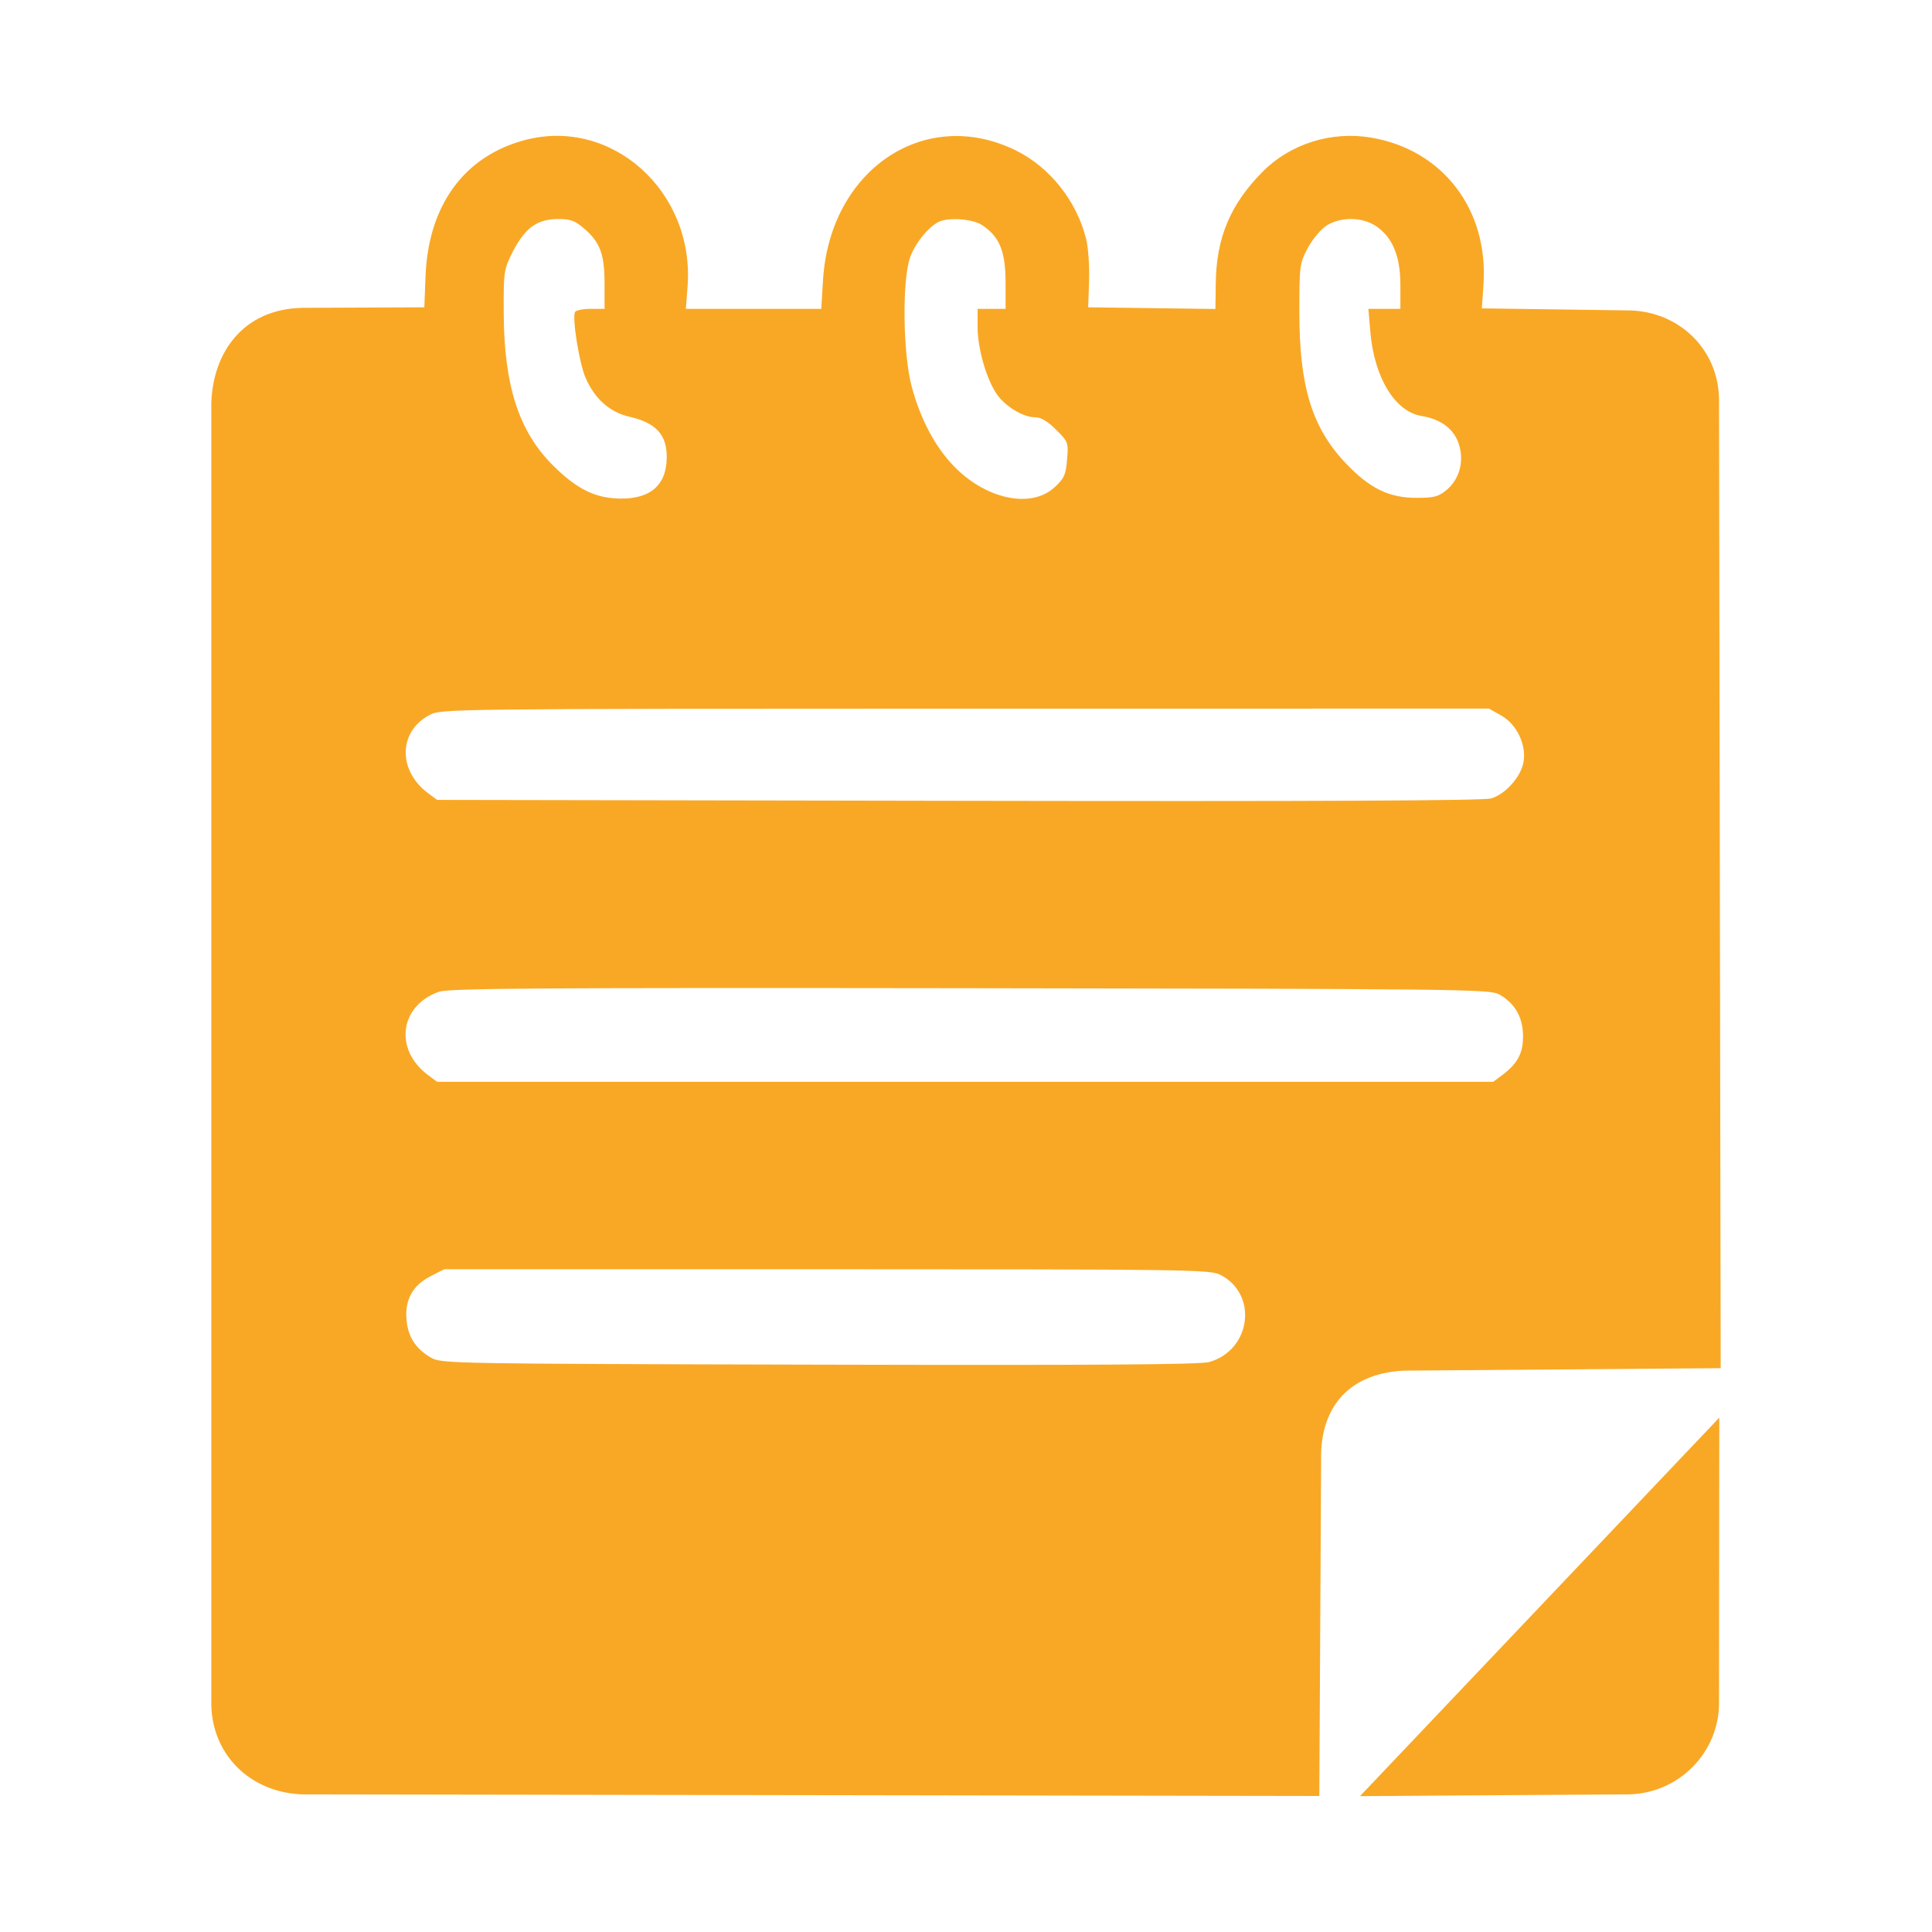
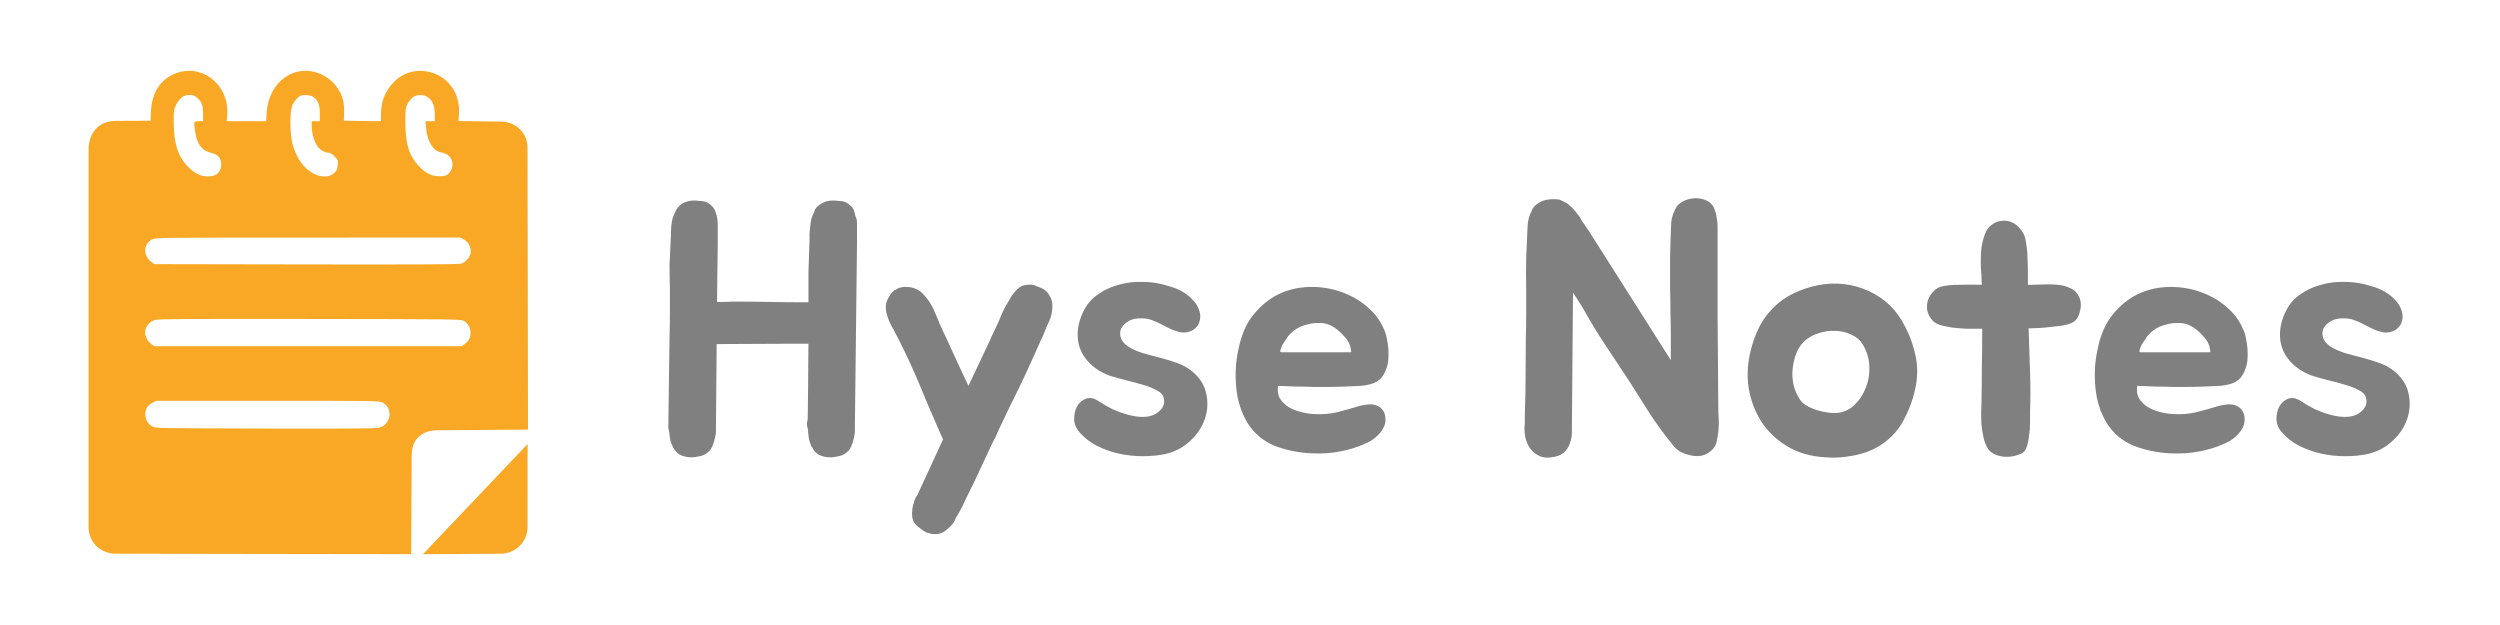
- <svg xmlns="http://www.w3.org/2000/svg" width="256" height="256">
-   <path fill="#fcfbfb" fill-rule="evenodd" d="M69.493 18.573c-8.02 2.152-12.75 8.66-13.11 18.042l-.157 4.105-16.118.07c-7.861.131-11.916 5.892-12.108 12.656v172.429c.103 6.466 4.943 11.569 11.946 11.888l67.435.107 67.435.107.12-22.284.12-22.284c-.147-6.438 3.21-11.37 10.893-11.792l42.051-.328-.11-64.136-.109-64.135c-.019-6.767-5.368-11.787-11.925-11.887l-9.752-.135-9.752-.135.216-3.15c.68-9.926-5.369-17.853-14.86-19.473-5.269-.9-10.717.807-14.398 4.509-4.262 4.287-6.136 8.736-6.215 14.755l-.045 3.44-8.431-.112-8.431-.11.12-3.491c.068-1.92-.105-4.414-.383-5.542-1.25-5.079-4.869-9.606-9.444-11.815-12.035-5.813-24.54 2.673-25.428 17.256l-.232 3.797h-17.94l.226-2.976c.953-12.593-10.069-22.473-21.614-19.376m1.099 11.371c-.864.57-1.873 1.866-2.636 3.387-1.202 2.395-1.235 2.62-1.21 8.21.045 9.575 2.013 15.641 6.536 20.14 3.106 3.089 5.53 4.303 8.745 4.38 4.165.098 6.32-1.786 6.32-5.525 0-2.947-1.455-4.52-4.907-5.306-2.65-.604-4.645-2.375-5.862-5.204-.844-1.963-1.8-8.019-1.374-8.705.135-.218 1.068-.396 2.075-.396h1.829v-3.297c0-3.899-.57-5.477-2.63-7.28-1.262-1.103-1.853-1.327-3.502-1.327-1.369 0-2.42.286-3.384.923m54.003-.635c-1.359.49-3.316 2.842-4.007 4.812-1.073 3.064-.947 12.782.223 17.126 1.14 4.234 3.039 7.848 5.465 10.405 4.246 4.474 10.296 5.801 13.424 2.945 1.31-1.197 1.523-1.661 1.692-3.692.189-2.265.152-2.365-1.456-3.968-1.12-1.116-2.012-1.644-2.775-1.644-1.585 0-3.965-1.438-5.09-3.074-1.374-1.998-2.533-6.056-2.533-8.867v-2.427h3.708l-.004-3.592c-.004-4.028-.823-6.007-3.112-7.51-1.17-.77-4.082-1.04-5.537-.514m51.162.593c-.748.476-1.86 1.812-2.472 2.969-1.07 2.022-1.113 2.344-1.113 8.465 0 9.933 1.687 15.386 6.226 20.128 3.126 3.267 5.67 4.502 9.27 4.502 2.376 0 2.951-.15 4.03-1.056 1.703-1.428 2.334-3.797 1.612-6.053-.642-2.007-2.384-3.326-4.925-3.731-3.53-.563-6.293-5.09-6.807-11.16l-.258-3.04h4.24v-3.198c0-3.805-1.054-6.323-3.254-7.78-1.838-1.218-4.683-1.238-6.55-.047M56.919 94.738c-4.144 2.18-4.223 7.392-.158 10.393l1.163.86 69.07.12c47.642.084 69.536-.014 70.575-.313 1.886-.543 3.926-2.811 4.296-4.775.43-2.286-.872-5.044-2.93-6.205l-1.637-.924-69.408.01c-68.62.012-69.426.021-70.97.834m1.225 36.68c-5.223 1.864-5.952 7.695-1.384 11.069l1.163.859h139.932l1.138-.847c2.103-1.565 2.837-2.939 2.815-5.266-.023-2.485-1.112-4.35-3.204-5.49-1.223-.667-5.684-.718-70.097-.8-57.298-.072-69.054.006-70.363.475m-1.09 37.687c-2.375 1.213-3.422 3.11-3.188 5.777.199 2.263 1.196 3.813 3.216 4.999 1.374.807 2.253.823 51.447.943 36.639.09 50.49-.004 51.696-.347 5.581-1.59 6.503-9.038 1.433-11.577-1.341-.672-4.686-.718-52.115-.718H58.86l-1.808.923M180.203 238l17.815-.12 17.816-.118c6.65-.15 11.845-5.514 11.946-11.905l.036-38.014" style="fill:#f9a825;fill-opacity:1;stroke-width:.411" />
+ <svg xmlns="http://www.w3.org/2000/svg" viewBox="0 0 1024 256">
+   <path fill="#f9a825" fill-rule="evenodd" d="M73.62 29.52c-7.21 1.93-11.47 7.79-11.8 16.23l-.14 3.7-14.5.06c-7.08.12-10.73 5.3-10.9 11.4v155.18c.1 5.82 4.45 10.41 10.75 10.7l60.7.1 60.69.09.1-20.06.11-20.05c-.13-5.8 2.89-10.24 9.8-10.62l37.85-.29-.1-57.72-.1-57.72c-.01-6.1-4.83-10.61-10.73-10.7l-8.78-.12-8.77-.13.2-2.83c.6-8.93-4.84-16.07-13.38-17.53-4.74-.8-9.65.73-12.96 4.06-3.84 3.86-5.52 7.86-5.6 13.28l-.03 3.1-7.6-.1-7.58-.1.1-3.14c.07-1.73-.09-3.98-.34-5a16.38 16.38 0 0 0-8.5-10.63c-10.83-5.23-22.08 2.41-22.88 15.54l-.21 3.41H92.87l.2-2.68c.87-11.33-9.05-20.22-19.45-17.43m1 10.23a8.32 8.32 0 0 0-2.38 3.05c-1.08 2.15-1.11 2.36-1.09 7.39.04 8.61 1.81 14.07 5.88 18.12 2.8 2.78 4.98 3.88 7.88 3.94 3.74.1 5.68-1.6 5.68-4.97 0-2.65-1.3-4.07-4.41-4.77-2.39-.55-4.18-2.14-5.28-4.69-.76-1.76-1.62-7.21-1.24-7.83.13-.2.97-.36 1.87-.36h1.65v-2.96c0-3.51-.51-4.93-2.37-6.56-1.13-.99-1.67-1.2-3.15-1.2-1.23 0-2.18.27-3.05.84m48.6-.57c-1.22.44-2.98 2.56-3.6 4.33-.97 2.76-.85 11.5.2 15.41 1.03 3.81 2.74 7.07 4.92 9.37 3.82 4.02 9.27 5.22 12.08 2.65 1.18-1.08 1.37-1.5 1.52-3.33.17-2.03.14-2.12-1.3-3.57-1.01-1-1.82-1.48-2.5-1.48-1.43 0-3.57-1.29-4.59-2.76-1.23-1.8-2.27-5.45-2.27-7.98v-2.19H131V46.4c0-3.63-.74-5.4-2.8-6.76-1.06-.7-3.68-.94-4.99-.46m46.05.53a8.33 8.33 0 0 0-2.22 2.67c-.97 1.82-1 2.11-1 7.62 0 8.94 1.51 13.85 5.6 18.12 2.81 2.94 5.1 4.05 8.34 4.05 2.14 0 2.66-.14 3.63-.95a5.03 5.03 0 0 0 1.45-5.45c-.58-1.8-2.15-3-4.43-3.36-3.18-.5-5.67-4.58-6.13-10.04l-.23-2.74H178.08v-2.87c0-3.43-.95-5.7-2.93-7a5.75 5.75 0 0 0-5.89-.05M62.31 98.06c-3.73 1.97-3.8 6.66-.15 9.36l1.05.77 62.16.11c42.88.08 62.59-.01 63.52-.28a6.3 6.3 0 0 0 3.87-4.3 5.63 5.63 0 0 0-2.64-5.58l-1.47-.84-62.47.01c-61.76.01-62.48.02-63.87.75m1.1 33.02c-4.7 1.67-5.36 6.92-1.25 9.96l1.05.77h125.94l1.02-.76c1.9-1.4 2.56-2.65 2.54-4.74a5.34 5.34 0 0 0-2.89-4.94c-1.1-.6-5.11-.65-63.08-.72-51.57-.07-62.15 0-63.33.43m-.98 33.91a4.88 4.88 0 0 0-2.87 5.2 5.37 5.37 0 0 0 2.9 4.5c1.23.73 2.02.74 46.3.85 32.97.08 45.44 0 46.52-.31 5.03-1.43 5.86-8.13 1.3-10.42-1.21-.6-4.22-.65-46.91-.65H64.06l-1.63.83M173.26 227l16.04-.1 16.03-.11a10.96 10.96 0 0 0 10.75-10.72l.04-34.21" />
+   <path fill="#808080" d="M350.89 89.89q.14 1.02.14 1.9v7.75l-.88 75.91v1.46q0 .88-.43 2.64-.15.73-.44 1.6-.3.74-.59 1.61-.73 1.76-2.05 2.64-1.17 1.17-3.8 1.6-4.1.88-7.46-.73-1.9-1.17-2.63-2.92-.3-.3-.59-.88 0-.3-.29-.88-.3-.73-.44-1.46l-.29-1.75q0-.74-.15-1.47 0-.73-.14-1.46-.3-.73-.3-1.17v-1.32q.3-.58.3-2.19l.14-11.56.15-18.42h-7.9l-29.69.14-.3 34.52v1.46q0 .88-.43 2.64-.15.73-.44 1.6-.3.74-.59 1.61-.73 1.76-2.04 2.64-1.17 1.17-3.8 1.6-4.1.88-7.47-.73-1.46-.87-2.77-2.92-.3-.59-.3-.88l-.44-.88q-.29-.73-.43-1.46l-.3-1.75q0-.74-.14-1.47l-.3-1.46q-.14-1.17 0-2.49v-2.19l.15-11.56.3-21.5q.14-4.68.14-9.65v-10.24q-.15-5.26-.15-9.36.15-4.1.44-9.21v-.59q.15-1.46.15-2.92 0-1.61.14-3.22.15-1.46.44-2.78.44-1.46 1.17-2.93.44-1.17 1.17-1.9.73-.88 1.76-1.6 2.34-1.18 4.68-1.18 1.17 0 2.05.15.87 0 1.75.15 1.76.14 3.37 1.75 1.17 1.03 1.6 2.34.74 1.9.88 3.37.15 1.02.15 1.9v7.75l-.3 24.13h2.64q1.6 0 3.66-.14 7.6 0 15.06.14 7.6.15 15.94.15h.15v-12.58q.15-6 .44-12.58v-2.92l.3-3.22q.14-1.46.43-2.78.44-1.46 1.17-2.93.3-1.17 1.02-1.9.88-.88 2.05-1.6 2.05-1.18 4.54-1.18 1.17 0 2.04.15 1.03 0 1.76.15 2.05.29 3.36 1.75 1.17.73 1.61 2.34.3.88.44 1.76.3.73.59 1.6zm78.98 31.15q1.31 2.05 1.17 4.39 0 3.36-1.17 5.85-.3.73-.88 1.9-.44 1.17-1.02 2.49-.44 1.31-1.03 2.48l-.87 1.76-.3.73-3.95 8.77q-1.9 4.25-4.24 9.07-2.34 4.68-4.53 9.22-2.05 4.39-4.1 8.63-.58 1.17-1.02 2.34-.44 1.02-1.17 2.2l-7.02 15.06q-1.9 3.8-3.66 7.46-1.6 3.65-3.66 7.31-.43.73-.87 1.32l-.59 1.46q-1.02 1.75-3.07 3.36-1.9 1.76-4.1 1.9-3.94.3-6.87-2.34-1.75-1.02-2.78-2.92-.58-1.32-.58-3.37.14-.87.14-1.75l.3-1.46q.29-.73.43-1.47.15-.73.44-1.17.44-1.17.73-1.17l10.68-23.1-1.46-3.22q-.73-1.76-1.32-3.08-1.9-4.53-4.1-9.5-2.04-5.12-4.23-10.1-2.2-5.11-4.54-9.94-2.34-4.83-4.68-9.22-.88-1.46-1.6-3.07-.74-1.75-1.18-3.36-.44-1.76-.3-3.51.16-1.76 1.33-3.51 1.17-2.2 3.07-3.07 1.9-1.03 3.95-.88 2.19 0 4.1.88 1.9.87 3.06 2.34 2.49 2.63 3.95 5.85 1.46 3.22 2.78 6.58 2.78 5.85 5.7 12.29 2.93 6.43 5.86 12.57l7.6-16.08q1.17-2.34 2.05-4.54 1.02-2.2 2.05-4.24 1.17-2.49 2.2-5.12 1.16-2.63 2.62-4.83.3-.58.59-1.02.3-.44.58-1.02 1.32-1.76 2.34-2.78.74-.59 1.17-.88.59-.44 1.32-.59 1.02-.29 1.9-.29 1.03-.14 1.9 0 1.47.44 3.51 1.32 2.2.88 3.37 3.07zm45.05 39.5q-2.78-1.76-6.3-2.79-3.36-1.02-7.01-1.9-3.51-.88-6.88-1.9-3.36-1.17-6.14-3.22-6-4.53-7.02-11.11-.88-6.73 2.92-13.46 2.05-3.51 5.42-5.7 3.36-2.35 7.3-3.52 4.1-1.31 8.35-1.46 4.24-.14 8.04.44 2.49.44 5.27 1.32 2.78.73 5.12 2.04 2.48 1.32 4.38 3.37 2.05 1.9 2.93 4.83.58 1.9.15 3.65-.3 1.76-1.47 2.93-1.02 1.17-2.78 1.75-1.6.59-3.5.3-2.2-.44-4.1-1.32-1.9-.88-3.8-1.9-1.9-1.03-3.95-1.76-1.9-.73-4.1-.73-3.36-.15-5.56 1.17-2.2 1.32-3.07 3.22-.73 1.9.15 4.1 1.02 2.19 4.1 3.8 2.77 1.46 6.14 2.34 3.36.87 6.58 1.75 3.36.88 6.43 2.05 3.22 1.17 5.7 3.22 4.83 3.95 5.86 9.21 1.17 5.27-.59 10.39-1.75 5.12-6.14 9.07-4.24 3.94-10.1 5.26-4.23.88-9.2.88-4.83 0-9.66-1.03-4.68-1.02-9.07-3.21-4.24-2.2-7.17-5.56-2.04-2.34-2.19-5.27 0-3.07 1.17-5.26 1.32-2.34 3.66-3.22 2.34-.88 5.26 1.02 2.34 1.61 5.56 3.22 3.22 1.46 6.44 2.34 3.21.88 6.14.88 3.07 0 5.26-1.32 3.22-2.04 3.37-4.68.14-2.78-1.9-4.24zm82.05 5.7q1.76-.44 3.51-.59 1.9-.15 3.37.44 1.6.58 2.63 2.05 1.02 1.31 1.02 3.8 0 1.75-.88 3.36-.87 1.61-2.19 2.93-1.32 1.32-2.92 2.34-1.61.88-3.08 1.46-4.24 1.9-9.8 2.93-5.4 1.02-11.26.73-7.9-.3-15.2-3.07-7.18-2.93-11.27-9.51-3.8-6.44-4.54-14.33-.73-7.9.74-14.92 1.6-8.49 5.4-13.75 3.96-5.41 9.37-8.63 6.58-3.8 14.77-3.95 8.2-.15 15.65 3.22 4.97 2.2 8.92 6 3.95 3.65 6 8.92.59 1.31.88 3.21.44 1.9.58 4.1.15 2.05 0 4.1-.14 2.04-.73 3.65-.88 2.63-2.2 4.1-1.3 1.46-3.36 2.2-2.04.72-4.97 1.01-2.78.15-6.73.3-3.5.14-6.58.14h-6.29q-3.22-.14-6.73-.14-3.36-.15-7.6-.3-.44 2.93.73 5.12 1.31 2.05 3.5 3.51 2.2 1.32 4.98 2.05 2.78.73 5.41.88 4.98.3 9.51-.73 4.53-1.17 9.36-2.63zm-6.29-28.38q-2.78-3.22-5.85-4.68-2.34-1.02-4.97-.88-2.49 0-4.83.73-4.24 1.03-7.17 4.4-.29.28-1.02 1.45-.73 1.03-1.46 2.2-.59 1.17-.88 2.2-.3 1.02.3 1.02h28.66q-.15-2.05-.73-3.37-.59-1.46-2.05-3.07zm153.29 37.3q-.15 2.48-.73 5.26-.44 2.78-2.78 4.54-1.76 1.46-3.95 1.75-2.2.3-4.4-.29-2.04-.44-3.94-1.46-1.9-1.17-3.07-2.78-4.97-6.14-9.22-12.58-4.1-6.58-8.33-13.16l-12.29-18.58q-2.49-3.95-5.26-8.78-2.78-4.97-5.7-9.21l-.45 55.87v1.32q0 2.34-.88 4.68-.73 2.2-2.63 3.8-1.46 1.17-3.8 1.61-3.66.73-6.14-.44-2.34-1.17-3.8-3.22-1.32-2.04-1.9-4.68-.45-2.77-.15-5.4v-2.5l.29-11.4.14-21.21q.15-4.68.15-9.5v-10.1q-.15-6.29 0-13.31.3-7.02.59-13.16.29-3.37 1.6-5.7.59-2.06 3.08-3.52 1.6-1.02 4.1-1.32 2.62-.29 4.53.15.73.3 1.46.73.73.3 1.46.73.73.59 1.32 1.17.73.59 1.31 1.32.73.73 1.32 1.6l1.17 1.47q.44.88.88 1.61.44.73 1.02 1.46l1.61 2.34 33.79 53.24v-9.65q0-4.68-.15-9.5 0-4.98-.15-10.25v-13.16q.15-7.02.44-13.16 0-2.49 1.47-5.7.73-1.9 2.48-3.08 1.76-1.17 3.95-1.6 2.2-.45 4.39 0 2.2.43 3.8 1.75.44.44.88 1.02.44.59.73 1.32.73 1.9.88 3.36.44 2.05.44 3.66v37.3l.29 37.3q0 2.04.15 4.09.14 1.9 0 3.95zm30.71-55q4.83-2.34 10.1-3.36 5.26-1.03 10.38-.44 5.26.58 10.1 2.78 4.96 2.2 9.06 6.14 3.36 3.37 5.85 8.2 2.49 4.67 3.66 9.2 2.48 8.05.73 16.24-1.76 8.2-6 15.21-2.05 3.22-5.12 5.85-2.92 2.5-6.29 4.1-4.39 2.05-9.5 2.78-5.12.88-9.95.44-8.78-.44-15.5-4.4-6.59-3.94-10.68-10.08-3.95-6.15-5.27-13.9-1.17-7.9 1.03-16.09 2.34-8.77 6.72-14.18 4.54-5.56 10.68-8.49zm4.39 19.6q-2.2 2.05-3.36 5.12-1.17 3.07-1.47 6.44-.29 3.21.44 6.58.88 3.22 2.63 5.85 1.47 2.2 5.27 3.66t7.9 1.75q4.68.3 8.19-2.49 3.51-2.92 5.26-7.16 1.9-4.24 1.76-9.22-.15-4.97-2.63-9.07-1.76-2.92-4.98-4.24-3.07-1.46-6.58-1.46-3.36-.15-6.73 1.02-3.36 1.03-5.7 3.22zm112.62-17.99q1.17 2.78.15 6.14-.88 3.37-3.36 4.4-1.32.58-3.51 1.02-2.2.29-4.83.58-2.49.3-4.97.44-2.5.15-4.25.15l.3 9.06.29 8.93q.15 4.38.15 8.48 0 3.95-.15 7.17v5.12q0 2.78-.44 5.4-.3 2.64-1.02 4.69-.73 1.9-2.2 2.48-4.53 1.9-8.33 1.03-3.66-.73-5.27-3.07-1.17-1.9-1.76-4.4-.58-2.62-.87-5.26-.15-2.78-.15-5.26.15-2.63.15-4.54.14-6.14.14-13.9.15-7.89.15-15.79h-6.73q-2.63-.14-5.41-.44-2.63-.44-4.97-1.02-2.34-.73-3.37-2.05-1.6-1.9-2.05-4.1-.29-2.19.3-4.09.73-2.05 2.2-3.5 1.45-1.62 3.36-2.06 2.63-.73 7.45-.73 4.83-.14 9.07 0-.14-1.46-.14-2.78 0-1.46-.15-2.78-.15-1.75-.15-4.38 0-2.78.3-5.42.44-2.77 1.31-5.12.88-2.48 2.49-3.8 2.2-1.75 4.39-1.9 2.34-.3 4.24.59 2.05.87 3.36 2.63 1.47 1.6 2.05 3.65.44 1.76.73 4.25.3 2.34.3 4.97.14 2.63.14 5.27v4.82h1.46q2.2 0 5.12-.14 2.93-.15 5.7.14 2.93.3 5.27 1.46 2.34 1.03 3.51 3.66zm57.2 44.47q1.75-.44 3.5-.59 1.9-.15 3.37.44 1.6.58 2.63 2.05 1.02 1.31 1.02 3.8 0 1.75-.87 3.36-.88 1.61-2.2 2.93-1.31 1.32-2.92 2.34-1.61.88-3.07 1.46-4.25 1.9-9.8 2.93-5.42 1.02-11.27.73-7.9-.3-15.2-3.07-7.18-2.93-11.27-9.51-3.8-6.44-4.53-14.33-.74-7.9.73-14.92 1.6-8.49 5.4-13.75 3.96-5.41 9.37-8.63 6.58-3.8 14.77-3.95 8.2-.15 15.65 3.22 4.97 2.2 8.92 6 3.95 3.65 6 8.92.59 1.31.88 3.21.44 1.9.58 4.1.15 2.05 0 4.1-.14 2.04-.73 3.65-.88 2.63-2.2 4.1-1.3 1.46-3.36 2.2-2.04.72-4.97 1.01-2.78.15-6.73.3-3.5.14-6.58.14h-6.29q-3.22-.14-6.73-.14-3.36-.15-7.6-.3-.44 2.93.73 5.12 1.32 2.05 3.51 3.51 2.2 1.32 4.97 2.05 2.78.73 5.41.88 4.98.3 9.51-.73 4.54-1.17 9.36-2.63zm-6.3-28.38q-2.78-3.22-5.85-4.68-2.34-1.02-4.97-.88-2.49 0-4.83.73-4.24 1.03-7.16 4.4-.3.28-1.03 1.45-.73 1.03-1.46 2.2-.59 1.17-.88 2.2-.3 1.02.3 1.02h28.66q-.14-2.05-.73-3.37-.58-1.46-2.05-3.07zm64.8 22.67q-2.78-1.75-6.3-2.78-3.36-1.02-7.01-1.9-3.51-.88-6.88-1.9-3.36-1.17-6.14-3.22-6-4.53-7.02-11.11-.88-6.73 2.93-13.46 2.04-3.51 5.4-5.7 3.37-2.35 7.32-3.52 4.1-1.31 8.34-1.46 4.24-.14 8.04.44 2.49.44 5.27 1.32 2.78.73 5.12 2.04 2.48 1.32 4.38 3.37 2.05 1.9 2.93 4.83.58 1.9.15 3.65-.3 1.76-1.47 2.93-1.02 1.17-2.78 1.75-1.6.59-3.5.3-2.2-.44-4.1-1.32-1.9-.88-3.8-1.9-1.9-1.03-3.95-1.76-1.9-.73-4.1-.73-3.36-.15-5.56 1.17-2.2 1.32-3.07 3.22-.73 1.9.15 4.1 1.02 2.19 4.1 3.8 2.77 1.46 6.14 2.34 3.36.87 6.58 1.75 3.36.88 6.43 2.05 3.22 1.17 5.7 3.22 4.83 3.95 5.86 9.21 1.17 5.27-.59 10.39-1.75 5.12-6.14 9.07-4.24 3.94-10.1 5.26-4.23.88-9.2.88-4.83 0-9.66-1.03-4.68-1.02-9.07-3.21-4.24-2.2-7.17-5.56-2.04-2.34-2.19-5.27 0-3.07 1.17-5.26 1.32-2.34 3.66-3.22 2.34-.88 5.26 1.02 2.34 1.61 5.56 3.22 3.22 1.46 6.44 2.34 3.21.88 6.14.88 3.07 0 5.27-1.32 3.21-2.04 3.36-4.68.15-2.78-1.9-4.24z" />
</svg>
